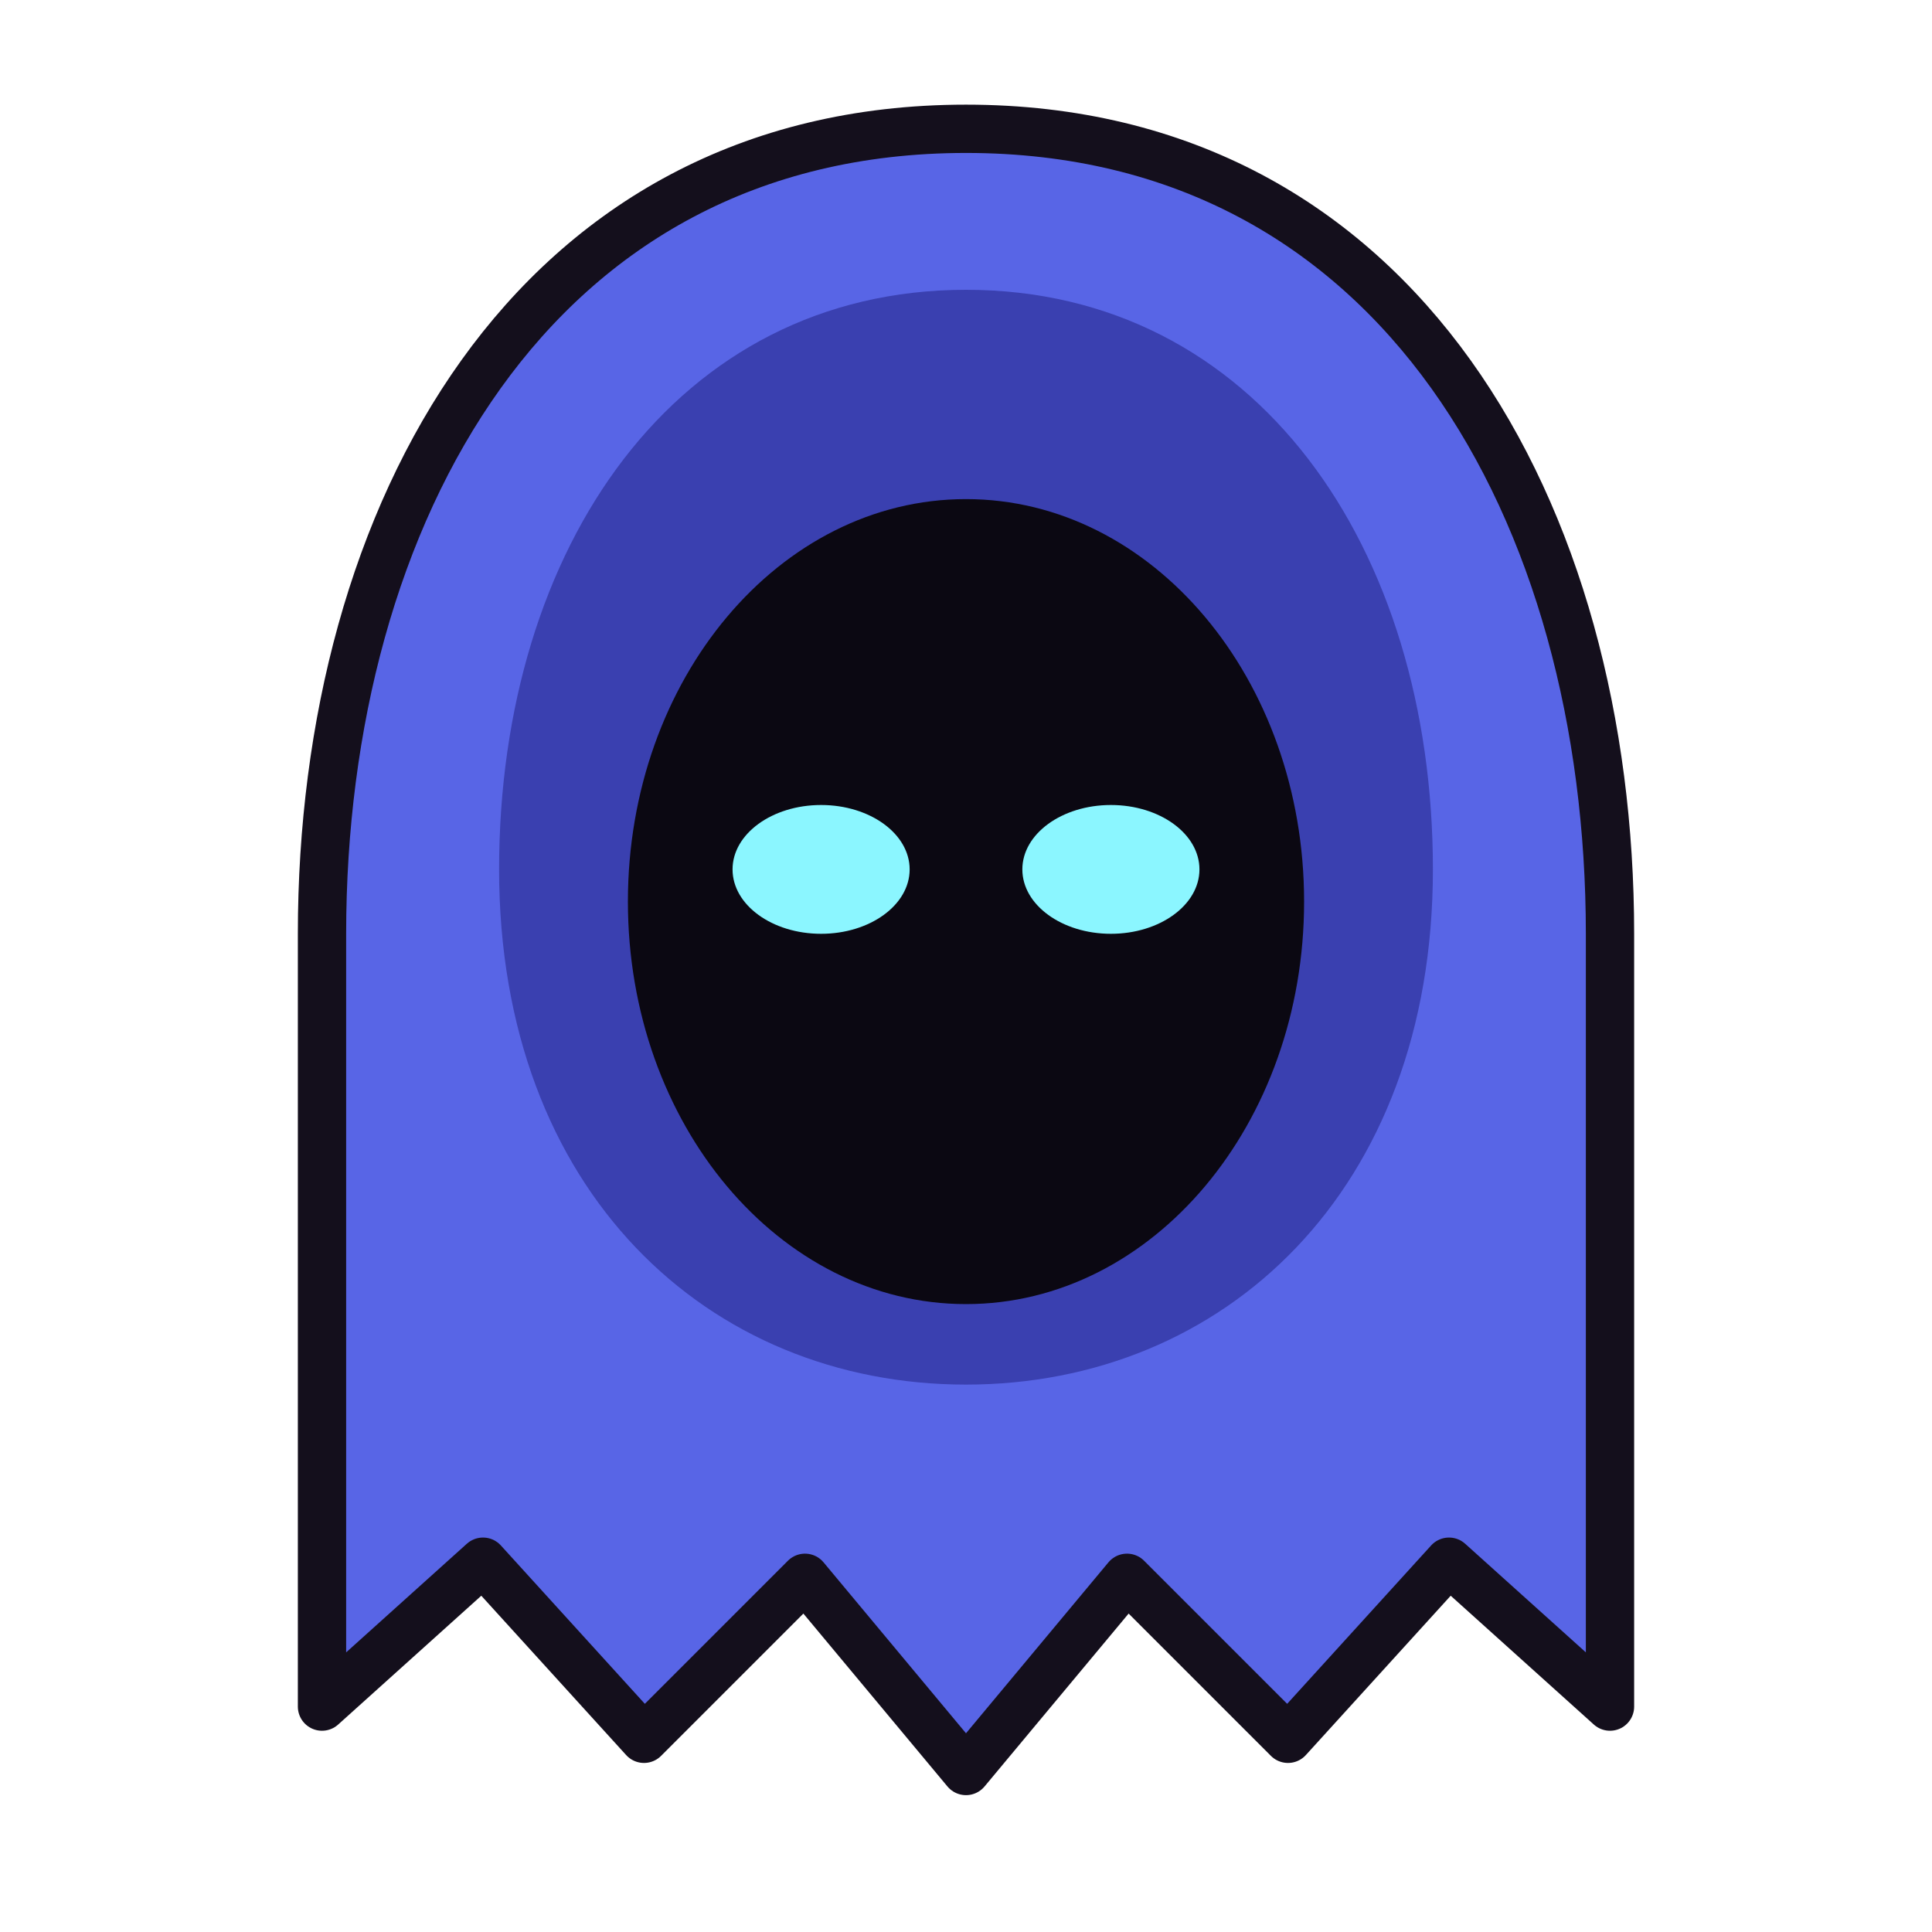
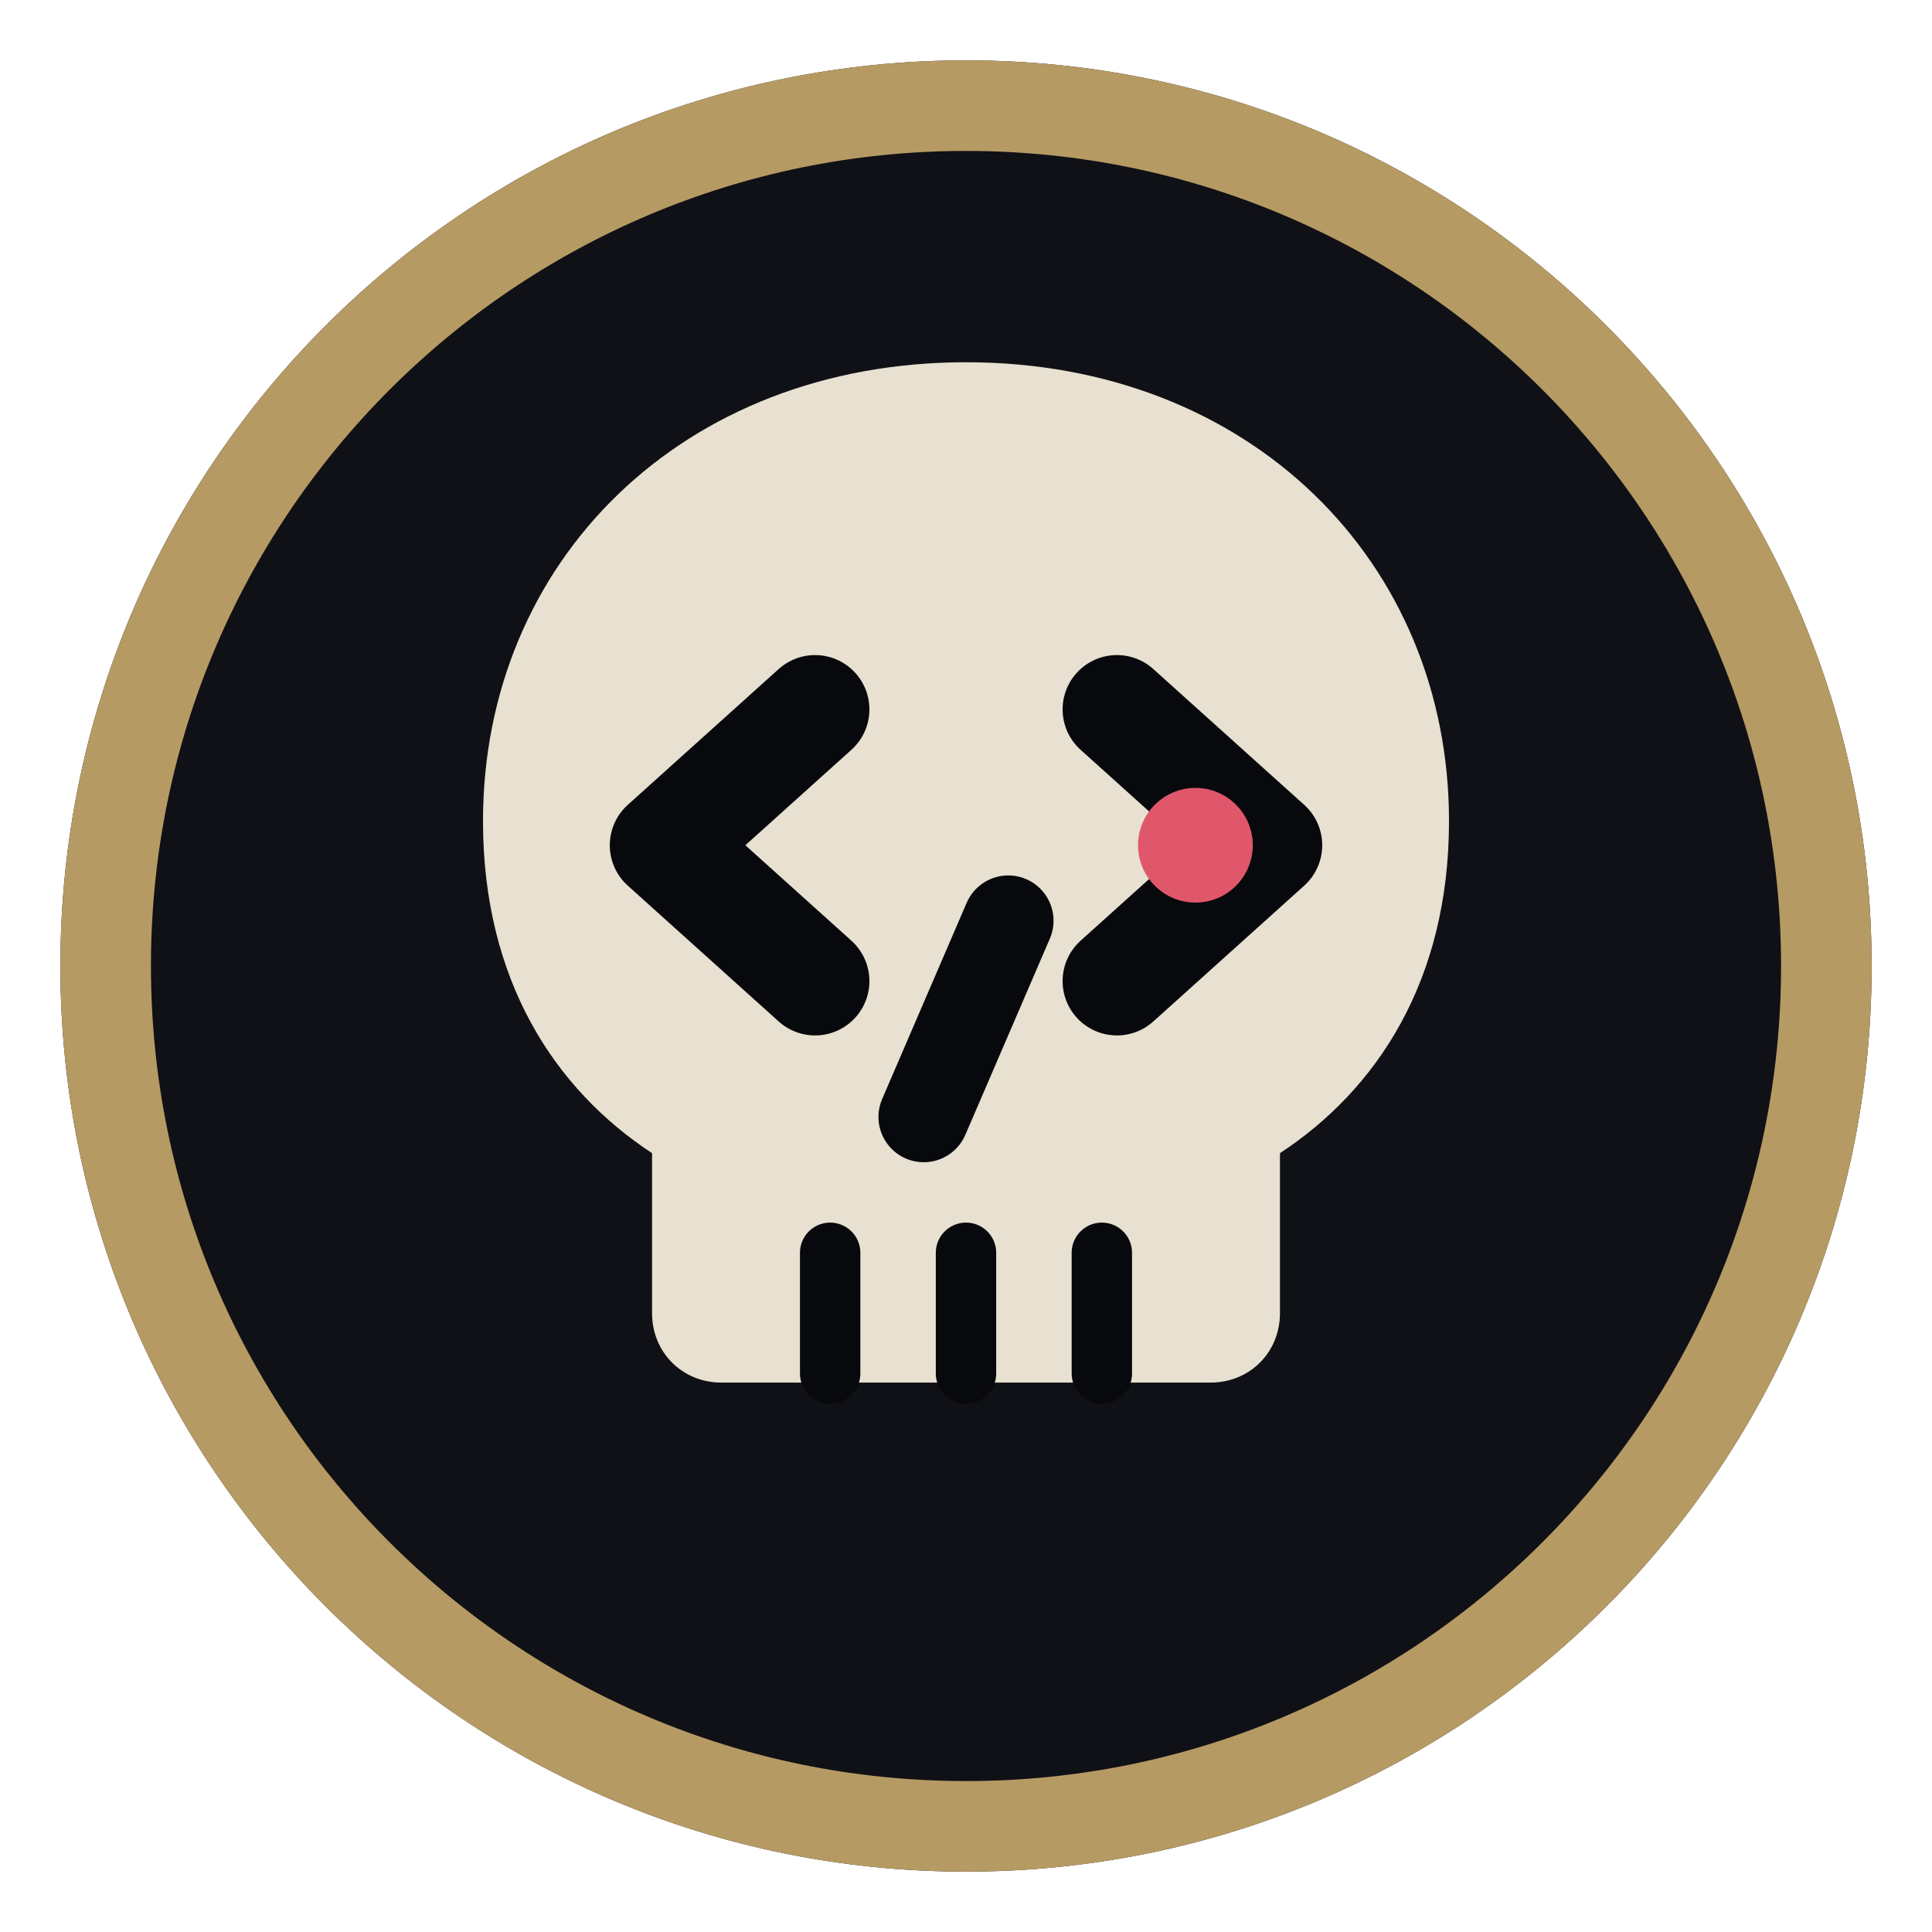
- <svg xmlns="http://www.w3.org/2000/svg" viewBox="0 0 120 120">
-   <path d="M60 8C33 8 20 32 20 58V106L30 97L40 108L50 98L60 110L70 98L80 108L90 97L100 106V58C100 32 87 8 60 8Z" fill="#5865E6" stroke="#140F1C" stroke-width="3" stroke-linejoin="round" />
-   <path d="M60 18C42 18 31 34 31 54C31 74 44 86 60 86C76 86 89 74 89 54C89 34 78 18 60 18Z" fill="#3A40B0" />
-   <ellipse cx="60" cy="56" rx="21" ry="25" fill="#0B0812" />
-   <ellipse cx="51" cy="54" rx="5.5" ry="4" fill="#8BF6FF" />
-   <ellipse cx="69" cy="54" rx="5.5" ry="4" fill="#8BF6FF" />
+ <svg xmlns="http://www.w3.org/2000/svg" viewBox="0 0 64 64">
+   <circle cx="32" cy="32" r="30" fill="#101116" />
+   <circle cx="32" cy="32" r="28.5" fill="none" stroke="#B69A63" stroke-width="3" />
+   <path d="M32 12c-9.4 0-16 6.6-16 15.2 0 5.3 2.4 8.9 5.6 11v5.3c0 1.3 1 2.3 2.3 2.3h16.2c1.3 0 2.3-1 2.3-2.3v-5.3c3.2-2.1 5.6-5.7 5.6-11C48 18.6 41.4 12 32 12Z" fill="#E8E0D0" />
+   <path d="M27 23.5l-5 4.5 5 4.5M37 23.5l5 4.5-5 4.5" fill="none" stroke="#08090D" stroke-width="3.6" stroke-linecap="round" stroke-linejoin="round" />
+   <path d="M33.4 30.5l-2.8 6.5" stroke="#08090D" stroke-width="3" stroke-linecap="round" />
+   <path d="M27.5 41.5v4M32 41.5v4M36.5 41.5v4" stroke="#08090D" stroke-width="2" stroke-linecap="round" />
+   <circle cx="39.6" cy="28" r="1.9" fill="#E0566A" />
</svg>
